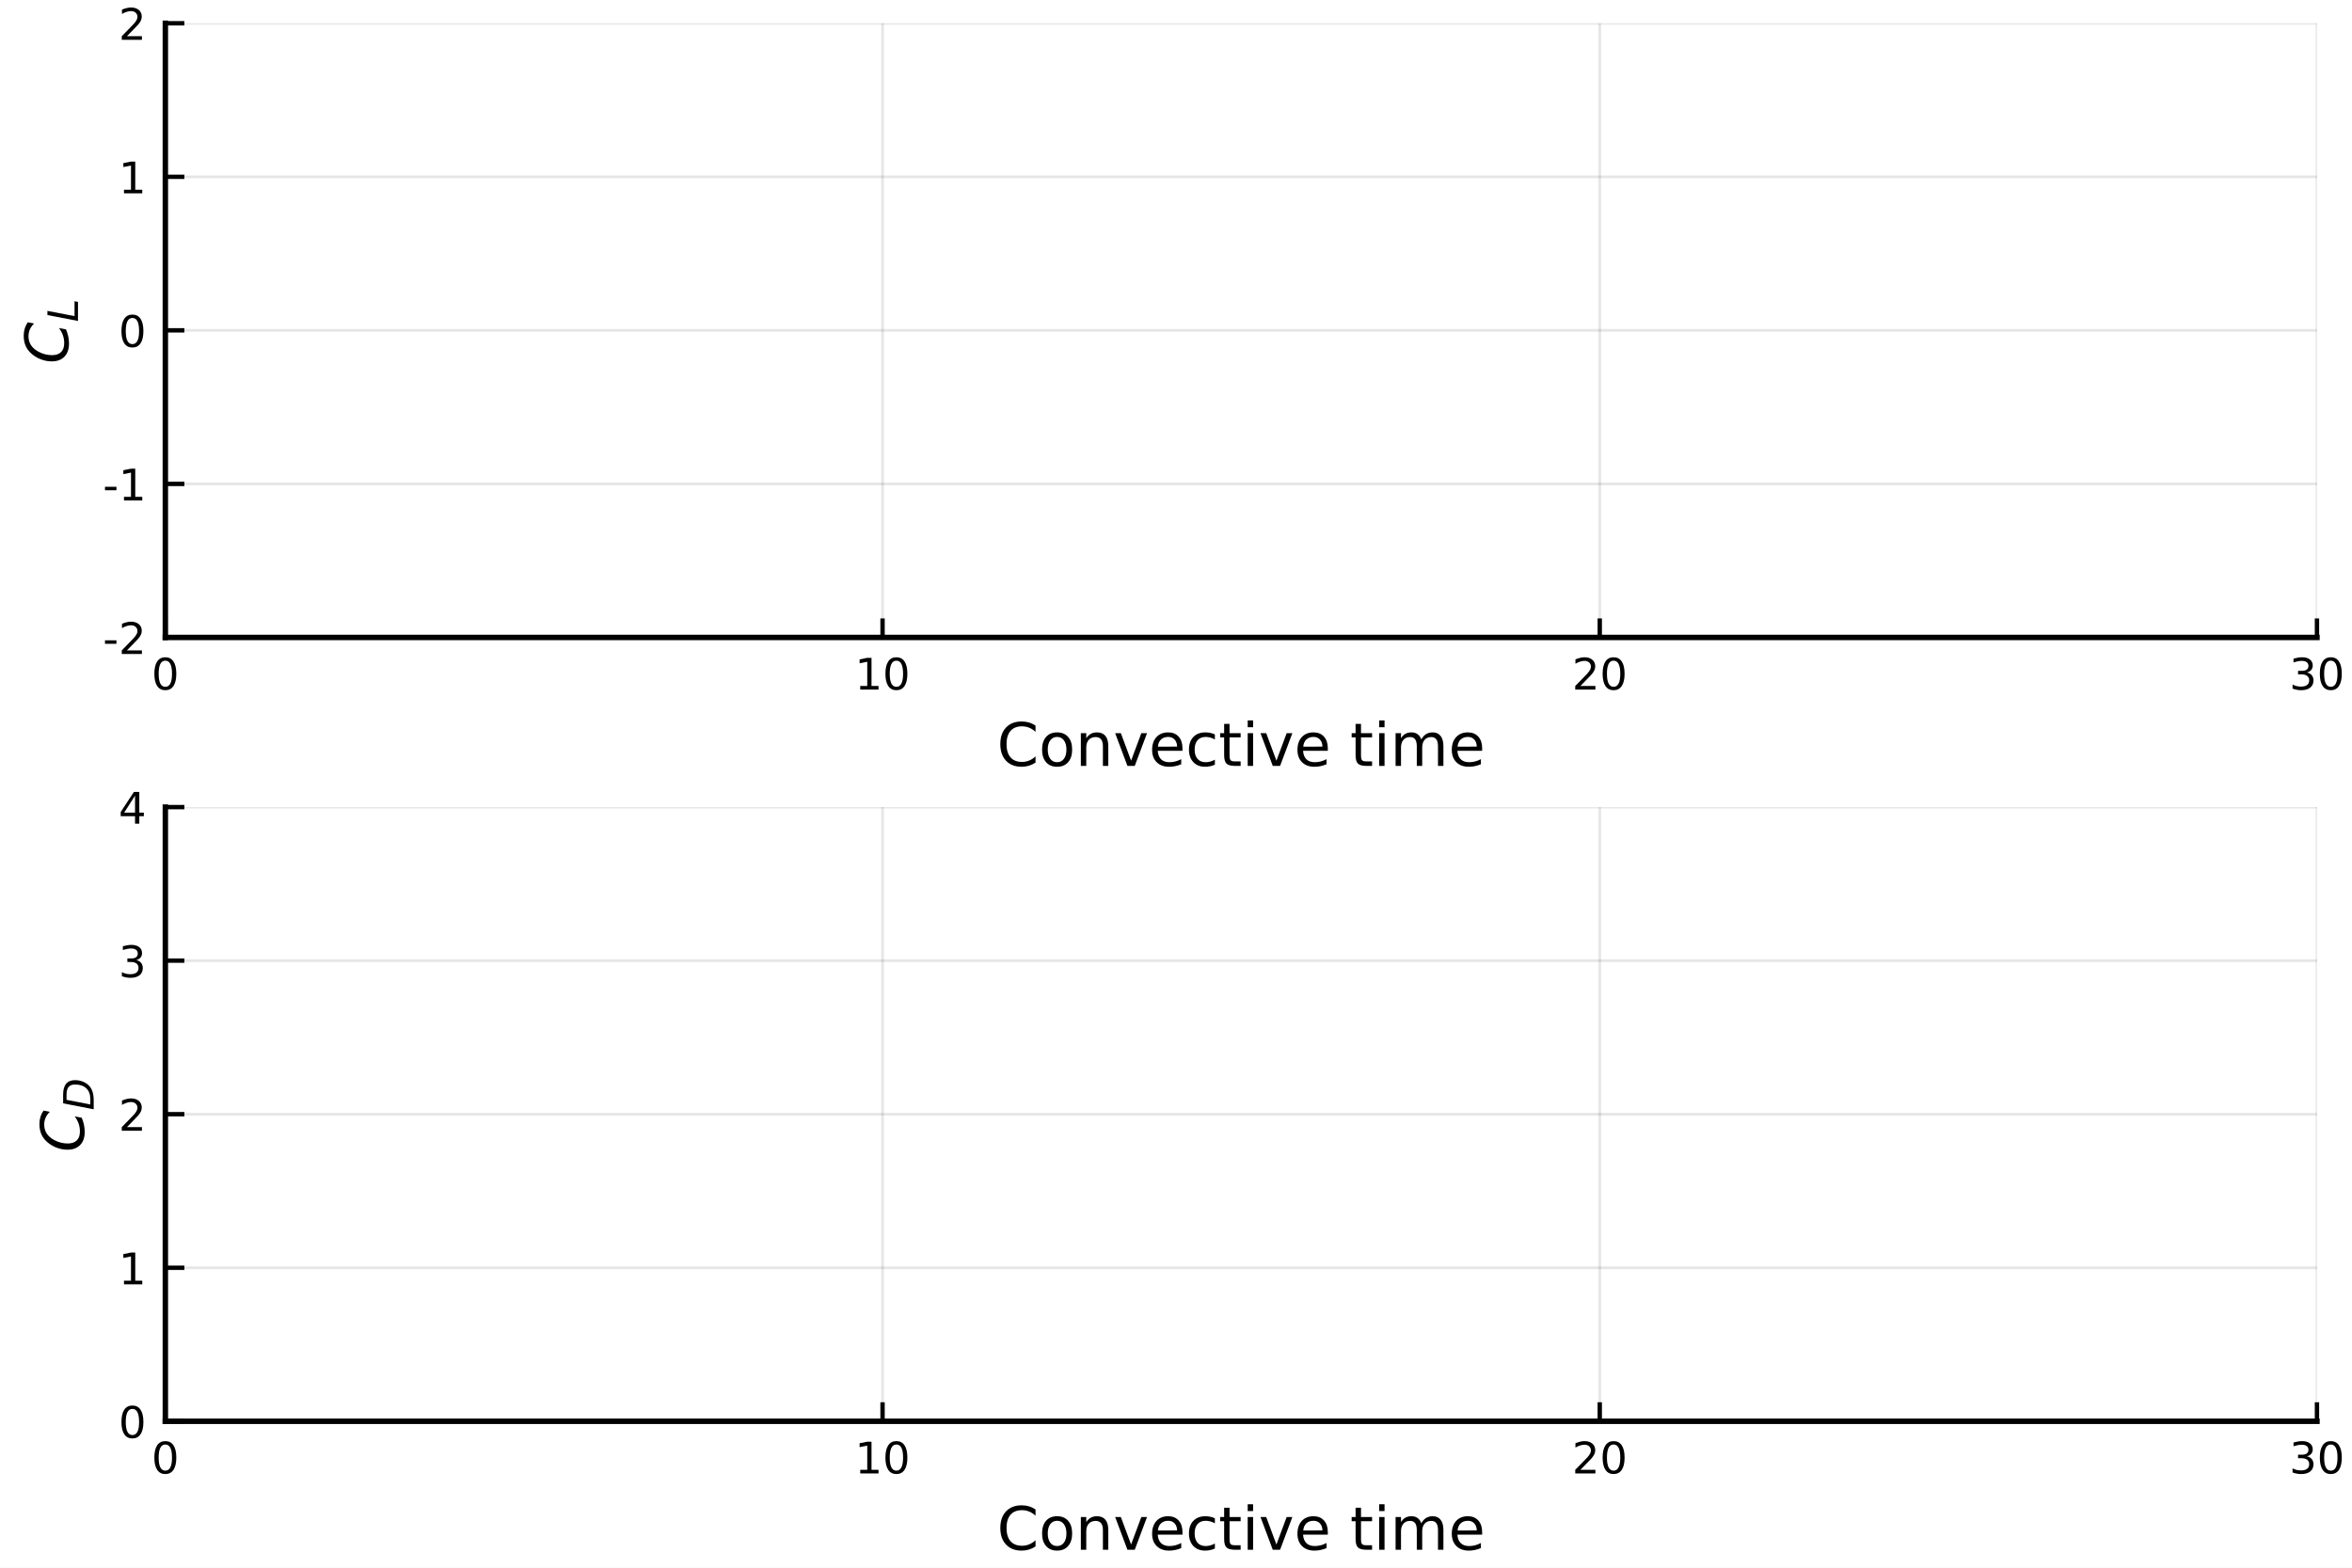
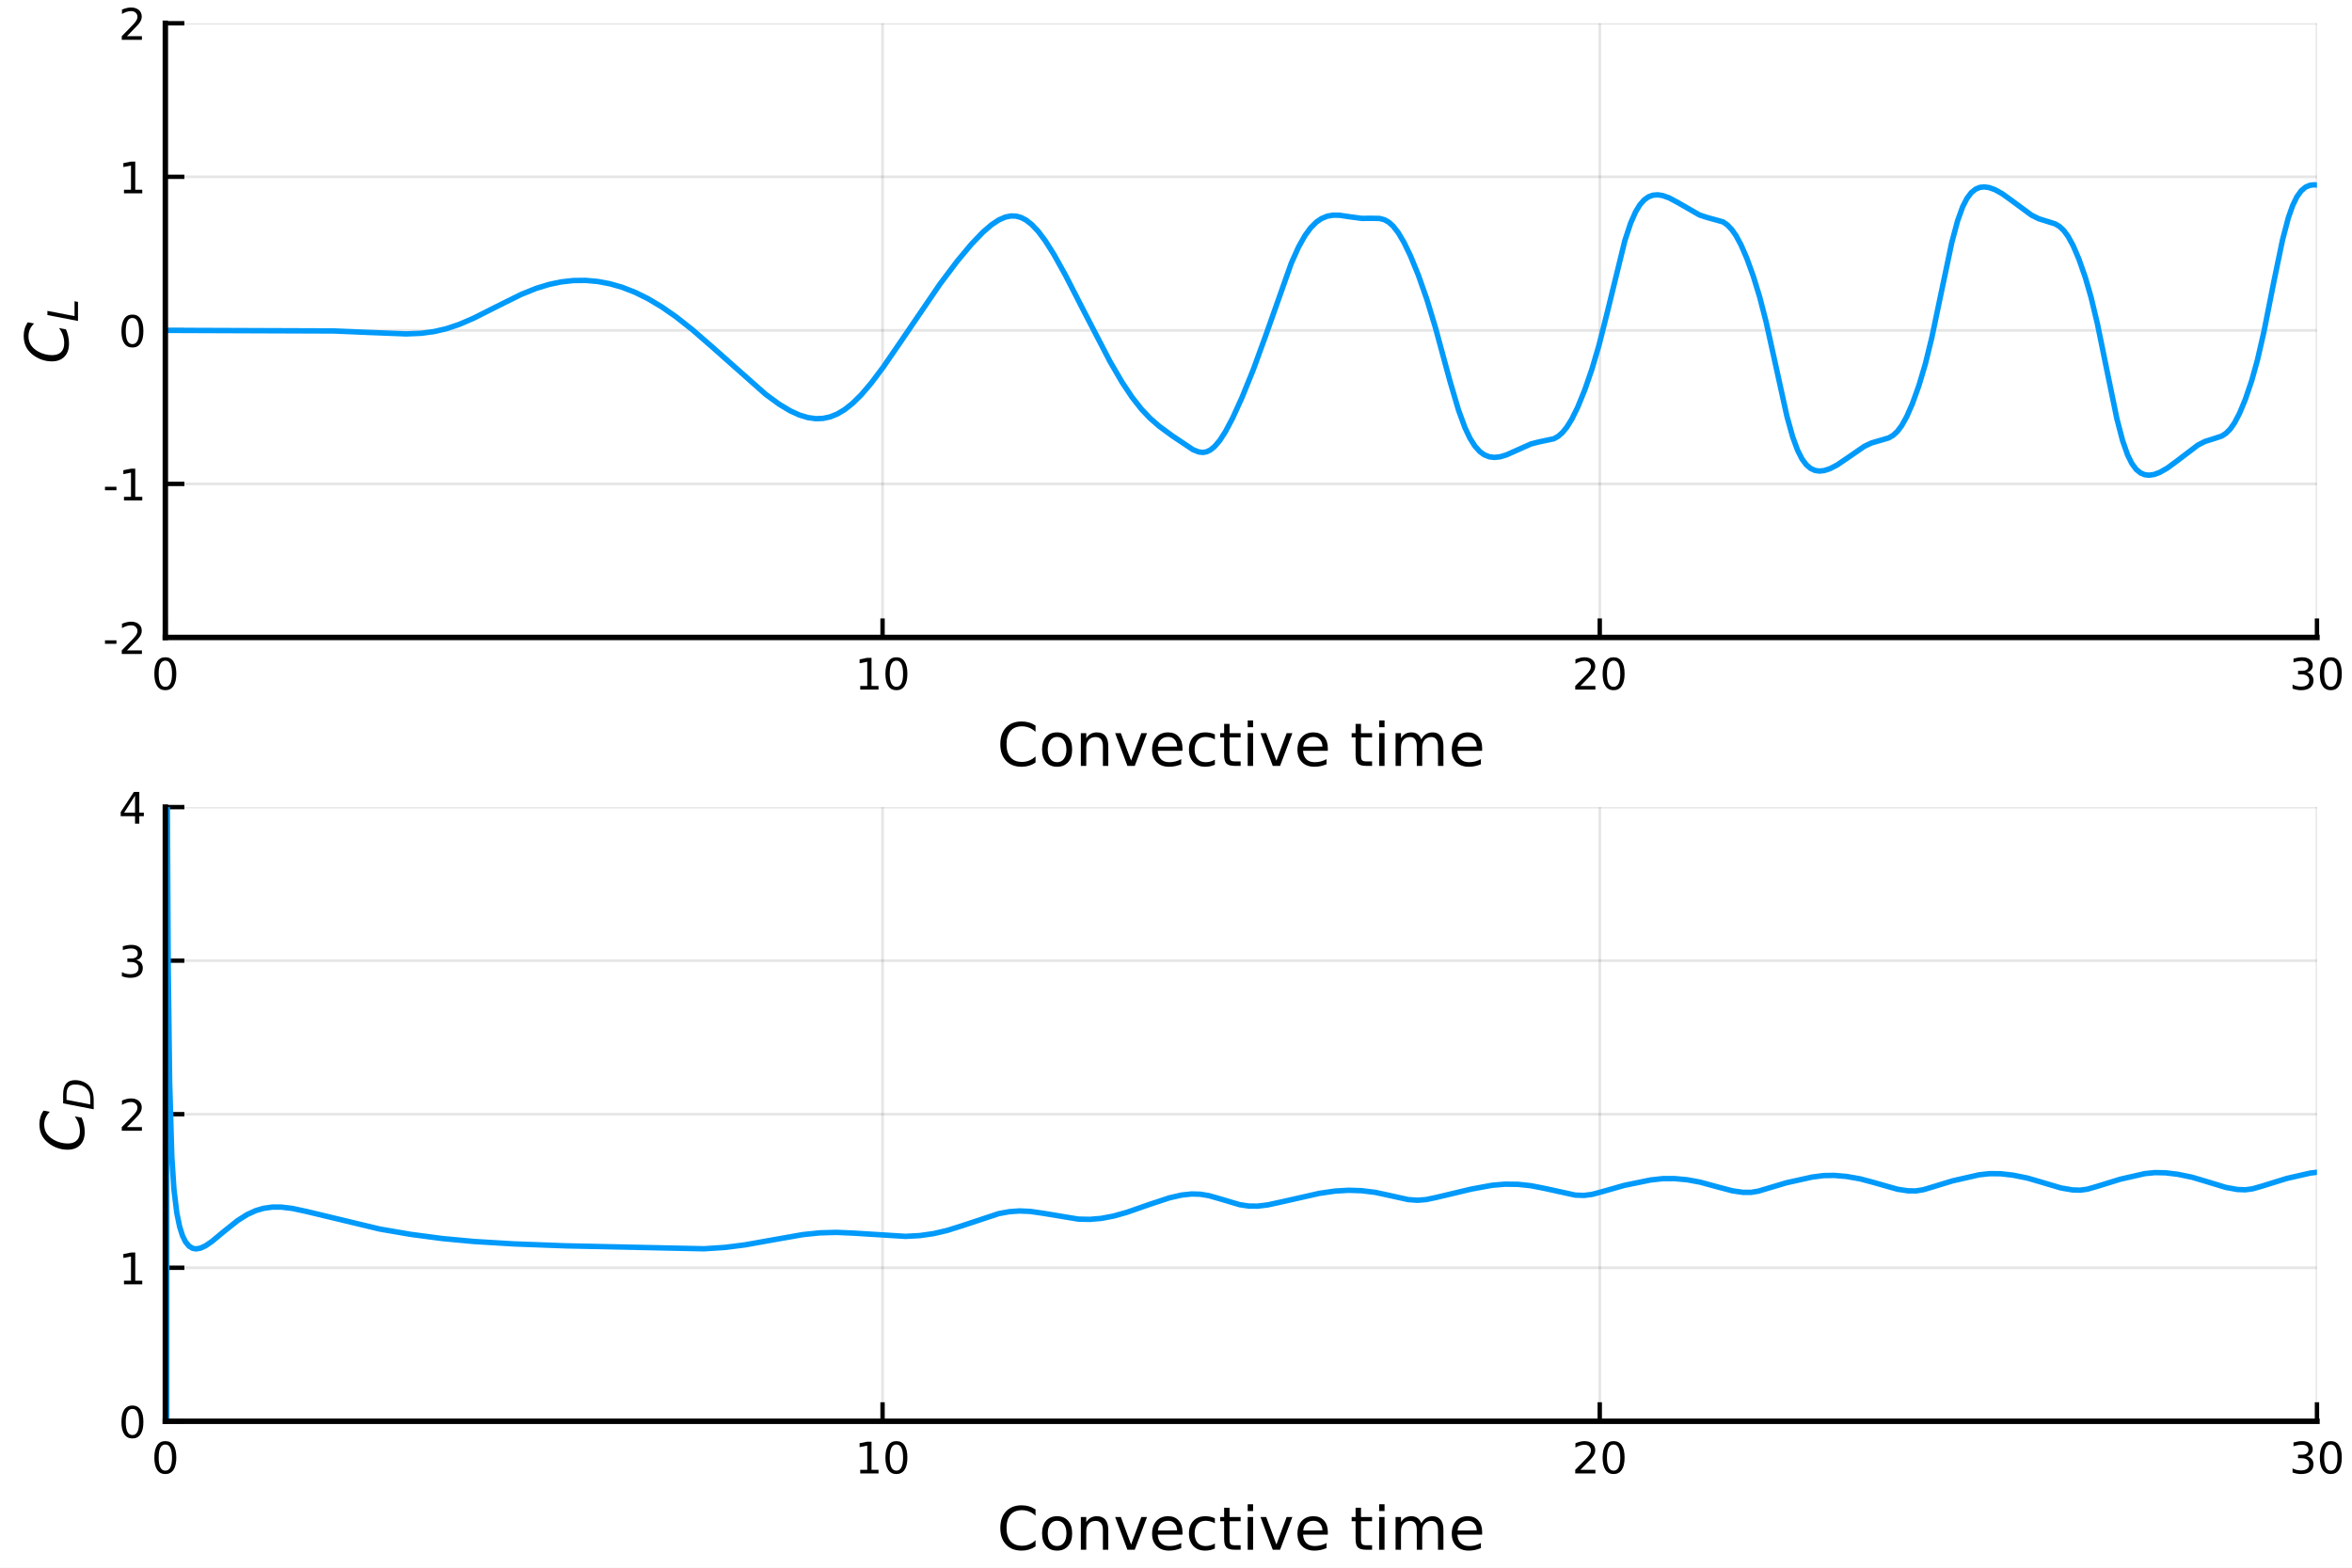
<svg xmlns="http://www.w3.org/2000/svg" xmlns:xlink="http://www.w3.org/1999/xlink" height="288pt" version="1.1" viewBox="0 0 432 288" width="432pt">
  <defs>
    <style type="text/css">
*{stroke-linecap:butt;stroke-linejoin:round;}
  </style>
  </defs>
  <g id="figure_1">
    <g id="patch_1">
      <path d="M 0 288  L 432 288  L 432 0  L 0 0  z " style="fill:#ffffff;" />
    </g>
    <g id="axes_1">
      <g id="patch_2">
        <path d="M 30.369 117.105  L 425.565 117.105  L 425.565 4.275  L 30.369 4.275  z " style="fill:#ffffff;" />
      </g>
      <g id="matplotlib.axis_1">
        <g id="xtick_1">
          <g id="line2d_1">
-             <path clip-path="url(#paa51028152)" d="M 30.369 117.105  L 30.369 4.275  " style="fill:none;stroke:#000000;stroke-linecap:square;stroke-opacity:0.1;stroke-width:0.5;" />
+             <path clip-path="url(#p814eac5d2d)" d="M 30.369 117.105  L 30.369 4.275  " style="fill:none;stroke:#000000;stroke-linecap:square;stroke-opacity:0.1;stroke-width:0.5;" />
          </g>
          <g id="line2d_2">
            <defs>
-               <path d="M 0 0  L 0 -3.5  " id="m4fbeb58b16" style="stroke:#000000;stroke-width:0.8;" />
-             </defs>
-             <g>
-               <use style="stroke:#000000;stroke-width:0.8;" x="30.369" xlink:href="#m4fbeb58b16" y="117.105" />
+               <path d="M 0 0  L 0 -3.5  " id="me71ae82bca" style="stroke:#000000;stroke-width:0.8;" />
+             </defs>
+             <g>
+               <use style="stroke:#000000;stroke-width:0.8;" x="30.369" xlink:href="#me71ae82bca" y="117.105" />
            </g>
          </g>
          <g id="text_1">
            <defs>
              <path d="M 31.781 66.406  Q 24.172 66.406 20.328 58.906  Q 16.5 51.422 16.5 36.375  Q 16.5 21.391 20.328 13.891  Q 24.172 6.391 31.781 6.391  Q 39.453 6.391 43.281 13.891  Q 47.125 21.391 47.125 36.375  Q 47.125 51.422 43.281 58.906  Q 39.453 66.406 31.781 66.406  z M 31.781 74.219  Q 44.047 74.219 50.516 64.516  Q 56.984 54.828 56.984 36.375  Q 56.984 17.969 50.516 8.266  Q 44.047 -1.422 31.781 -1.422  Q 19.531 -1.422 13.062 8.266  Q 6.594 17.969 6.594 36.375  Q 6.594 54.828 13.062 64.516  Q 19.531 74.219 31.781 74.219  z " id="DejaVuSans-48" />
            </defs>
            <g transform="translate(27.82365 126.6841)scale(0.08 -0.08)">
              <use xlink:href="#DejaVuSans-48" />
            </g>
          </g>
        </g>
        <g id="xtick_2">
          <g id="line2d_3">
-             <path clip-path="url(#paa51028152)" d="M 162.101 117.105  L 162.101 4.275  " style="fill:none;stroke:#000000;stroke-linecap:square;stroke-opacity:0.1;stroke-width:0.5;" />
+             <path clip-path="url(#p814eac5d2d)" d="M 162.101 117.105  L 162.101 4.275  " style="fill:none;stroke:#000000;stroke-linecap:square;stroke-opacity:0.1;stroke-width:0.5;" />
          </g>
          <g id="line2d_4">
            <g>
-               <use style="stroke:#000000;stroke-width:0.8;" x="162.101" xlink:href="#m4fbeb58b16" y="117.105" />
+               <use style="stroke:#000000;stroke-width:0.8;" x="162.101" xlink:href="#me71ae82bca" y="117.105" />
            </g>
          </g>
          <g id="text_2">
            <defs>
              <path d="M 12.406 8.297  L 28.516 8.297  L 28.516 63.922  L 10.984 60.406  L 10.984 69.391  L 28.422 72.906  L 38.281 72.906  L 38.281 8.297  L 54.391 8.297  L 54.391 0  L 12.406 0  z " id="DejaVuSans-49" />
            </defs>
            <g transform="translate(157.0109 126.6841)scale(0.08 -0.08)">
              <use xlink:href="#DejaVuSans-49" />
              <use x="63.623" xlink:href="#DejaVuSans-48" />
            </g>
          </g>
        </g>
        <g id="xtick_3">
          <g id="line2d_5">
-             <path clip-path="url(#paa51028152)" d="M 293.833 117.105  L 293.833 4.275  " style="fill:none;stroke:#000000;stroke-linecap:square;stroke-opacity:0.1;stroke-width:0.5;" />
+             <path clip-path="url(#p814eac5d2d)" d="M 293.833 117.105  L 293.833 4.275  " style="fill:none;stroke:#000000;stroke-linecap:square;stroke-opacity:0.1;stroke-width:0.5;" />
          </g>
          <g id="line2d_6">
            <g>
-               <use style="stroke:#000000;stroke-width:0.8;" x="293.833" xlink:href="#m4fbeb58b16" y="117.105" />
+               <use style="stroke:#000000;stroke-width:0.8;" x="293.833" xlink:href="#me71ae82bca" y="117.105" />
            </g>
          </g>
          <g id="text_3">
            <defs>
              <path d="M 19.188 8.297  L 53.609 8.297  L 53.609 0  L 7.328 0  L 7.328 8.297  Q 12.938 14.109 22.625 23.891  Q 32.328 33.688 34.812 36.531  Q 39.547 41.844 41.422 45.531  Q 43.312 49.219 43.312 52.781  Q 43.312 58.594 39.234 62.25  Q 35.156 65.922 28.609 65.922  Q 23.969 65.922 18.812 64.312  Q 13.672 62.703 7.812 59.422  L 7.812 69.391  Q 13.766 71.781 18.938 73  Q 24.125 74.219 28.422 74.219  Q 39.75 74.219 46.484 68.547  Q 53.219 62.891 53.219 53.422  Q 53.219 48.922 51.531 44.891  Q 49.859 40.875 45.406 35.406  Q 44.188 33.984 37.641 27.219  Q 31.109 20.453 19.188 8.297  z " id="DejaVuSans-50" />
            </defs>
            <g transform="translate(288.7431 126.6841)scale(0.08 -0.08)">
              <use xlink:href="#DejaVuSans-50" />
              <use x="63.623" xlink:href="#DejaVuSans-48" />
            </g>
          </g>
        </g>
        <g id="xtick_4">
          <g id="line2d_7">
-             <path clip-path="url(#paa51028152)" d="M 425.565 117.105  L 425.565 4.275  " style="fill:none;stroke:#000000;stroke-linecap:square;stroke-opacity:0.1;stroke-width:0.5;" />
+             <path clip-path="url(#p814eac5d2d)" d="M 425.565 117.105  L 425.565 4.275  " style="fill:none;stroke:#000000;stroke-linecap:square;stroke-opacity:0.1;stroke-width:0.5;" />
          </g>
          <g id="line2d_8">
            <g>
-               <use style="stroke:#000000;stroke-width:0.8;" x="425.565" xlink:href="#m4fbeb58b16" y="117.105" />
+               <use style="stroke:#000000;stroke-width:0.8;" x="425.565" xlink:href="#me71ae82bca" y="117.105" />
            </g>
          </g>
          <g id="text_4">
            <defs>
              <path d="M 40.578 39.312  Q 47.656 37.797 51.625 33  Q 55.609 28.219 55.609 21.188  Q 55.609 10.406 48.188 4.484  Q 40.766 -1.422 27.094 -1.422  Q 22.516 -1.422 17.656 -0.516  Q 12.797 0.391 7.625 2.203  L 7.625 11.719  Q 11.719 9.328 16.594 8.109  Q 21.484 6.891 26.812 6.891  Q 36.078 6.891 40.938 10.547  Q 45.797 14.203 45.797 21.188  Q 45.797 27.641 41.281 31.266  Q 36.766 34.906 28.719 34.906  L 20.219 34.906  L 20.219 43.016  L 29.109 43.016  Q 36.375 43.016 40.234 45.922  Q 44.094 48.828 44.094 54.297  Q 44.094 59.906 40.109 62.906  Q 36.141 65.922 28.719 65.922  Q 24.656 65.922 20.016 65.031  Q 15.375 64.156 9.812 62.312  L 9.812 71.094  Q 15.438 72.656 20.344 73.438  Q 25.25 74.219 29.594 74.219  Q 40.828 74.219 47.359 69.109  Q 53.906 64.016 53.906 55.328  Q 53.906 49.266 50.438 45.094  Q 46.969 40.922 40.578 39.312  z " id="DejaVuSans-51" />
            </defs>
            <g transform="translate(420.4754 126.6841)scale(0.08 -0.08)">
              <use xlink:href="#DejaVuSans-51" />
              <use x="63.623" xlink:href="#DejaVuSans-48" />
            </g>
          </g>
        </g>
        <g id="text_5">
          <defs>
            <path d="M 64.406 67.281  L 64.406 56.891  Q 59.422 61.531 53.781 63.812  Q 48.141 66.109 41.797 66.109  Q 29.297 66.109 22.656 58.469  Q 16.016 50.828 16.016 36.375  Q 16.016 21.969 22.656 14.328  Q 29.297 6.688 41.797 6.688  Q 48.141 6.688 53.781 8.984  Q 59.422 11.281 64.406 15.922  L 64.406 5.609  Q 59.234 2.094 53.438 0.328  Q 47.656 -1.422 41.219 -1.422  Q 24.656 -1.422 15.125 8.703  Q 5.609 18.844 5.609 36.375  Q 5.609 53.953 15.125 64.078  Q 24.656 74.219 41.219 74.219  Q 47.75 74.219 53.531 72.484  Q 59.328 70.75 64.406 67.281  z " id="DejaVuSans-67" />
            <path d="M 30.609 48.391  Q 23.391 48.391 19.188 42.75  Q 14.984 37.109 14.984 27.297  Q 14.984 17.484 19.156 11.844  Q 23.344 6.203 30.609 6.203  Q 37.797 6.203 41.984 11.859  Q 46.188 17.531 46.188 27.297  Q 46.188 37.016 41.984 42.703  Q 37.797 48.391 30.609 48.391  z M 30.609 56  Q 42.328 56 49.016 48.375  Q 55.719 40.766 55.719 27.297  Q 55.719 13.875 49.016 6.219  Q 42.328 -1.422 30.609 -1.422  Q 18.844 -1.422 12.172 6.219  Q 5.516 13.875 5.516 27.297  Q 5.516 40.766 12.172 48.375  Q 18.844 56 30.609 56  z " id="DejaVuSans-111" />
            <path d="M 54.891 33.016  L 54.891 0  L 45.906 0  L 45.906 32.719  Q 45.906 40.484 42.875 44.328  Q 39.844 48.188 33.797 48.188  Q 26.516 48.188 22.312 43.547  Q 18.109 38.922 18.109 30.906  L 18.109 0  L 9.078 0  L 9.078 54.688  L 18.109 54.688  L 18.109 46.188  Q 21.344 51.125 25.703 53.562  Q 30.078 56 35.797 56  Q 45.219 56 50.047 50.172  Q 54.891 44.344 54.891 33.016  z " id="DejaVuSans-110" />
            <path d="M 2.984 54.688  L 12.5 54.688  L 29.594 8.797  L 46.688 54.688  L 56.203 54.688  L 35.688 0  L 23.484 0  z " id="DejaVuSans-118" />
            <path d="M 56.203 29.594  L 56.203 25.203  L 14.891 25.203  Q 15.484 15.922 20.484 11.062  Q 25.484 6.203 34.422 6.203  Q 39.594 6.203 44.453 7.469  Q 49.312 8.734 54.109 11.281  L 54.109 2.781  Q 49.266 0.734 44.188 -0.344  Q 39.109 -1.422 33.891 -1.422  Q 20.797 -1.422 13.156 6.188  Q 5.516 13.812 5.516 26.812  Q 5.516 40.234 12.766 48.109  Q 20.016 56 32.328 56  Q 43.359 56 49.781 48.891  Q 56.203 41.797 56.203 29.594  z M 47.219 32.234  Q 47.125 39.594 43.094 43.984  Q 39.062 48.391 32.422 48.391  Q 24.906 48.391 20.391 44.141  Q 15.875 39.891 15.188 32.172  z " id="DejaVuSans-101" />
            <path d="M 48.781 52.594  L 48.781 44.188  Q 44.969 46.297 41.141 47.344  Q 37.312 48.391 33.406 48.391  Q 24.656 48.391 19.812 42.844  Q 14.984 37.312 14.984 27.297  Q 14.984 17.281 19.812 11.734  Q 24.656 6.203 33.406 6.203  Q 37.312 6.203 41.141 7.25  Q 44.969 8.297 48.781 10.406  L 48.781 2.094  Q 45.016 0.344 40.984 -0.531  Q 36.969 -1.422 32.422 -1.422  Q 20.062 -1.422 12.781 6.344  Q 5.516 14.109 5.516 27.297  Q 5.516 40.672 12.859 48.328  Q 20.219 56 33.016 56  Q 37.156 56 41.109 55.141  Q 45.062 54.297 48.781 52.594  z " id="DejaVuSans-99" />
            <path d="M 18.312 70.219  L 18.312 54.688  L 36.812 54.688  L 36.812 47.703  L 18.312 47.703  L 18.312 18.016  Q 18.312 11.328 20.141 9.422  Q 21.969 7.516 27.594 7.516  L 36.812 7.516  L 36.812 0  L 27.594 0  Q 17.188 0 13.234 3.875  Q 9.281 7.766 9.281 18.016  L 9.281 47.703  L 2.688 47.703  L 2.688 54.688  L 9.281 54.688  L 9.281 70.219  z " id="DejaVuSans-116" />
            <path d="M 9.422 54.688  L 18.406 54.688  L 18.406 0  L 9.422 0  z M 9.422 75.984  L 18.406 75.984  L 18.406 64.594  L 9.422 64.594  z " id="DejaVuSans-105" />
            <path id="DejaVuSans-32" />
            <path d="M 52 44.188  Q 55.375 50.25 60.062 53.125  Q 64.75 56 71.094 56  Q 79.641 56 84.281 50.016  Q 88.922 44.047 88.922 33.016  L 88.922 0  L 79.891 0  L 79.891 32.719  Q 79.891 40.578 77.094 44.375  Q 74.312 48.188 68.609 48.188  Q 61.625 48.188 57.562 43.547  Q 53.516 38.922 53.516 30.906  L 53.516 0  L 44.484 0  L 44.484 32.719  Q 44.484 40.625 41.703 44.406  Q 38.922 48.188 33.109 48.188  Q 26.219 48.188 22.156 43.531  Q 18.109 38.875 18.109 30.906  L 18.109 0  L 9.078 0  L 9.078 54.688  L 18.109 54.688  L 18.109 46.188  Q 21.188 51.219 25.484 53.609  Q 29.781 56 35.688 56  Q 41.656 56 45.828 52.969  Q 50 49.953 52 44.188  z " id="DejaVuSans-109" />
          </defs>
          <g transform="translate(183.1145 140.7061)scale(0.11 -0.11)">
            <use xlink:href="#DejaVuSans-67" />
            <use x="69.824" xlink:href="#DejaVuSans-111" />
            <use x="131.006" xlink:href="#DejaVuSans-110" />
            <use x="194.385" xlink:href="#DejaVuSans-118" />
            <use x="253.564" xlink:href="#DejaVuSans-101" />
            <use x="315.088" xlink:href="#DejaVuSans-99" />
            <use x="370.068" xlink:href="#DejaVuSans-116" />
            <use x="409.277" xlink:href="#DejaVuSans-105" />
            <use x="437.061" xlink:href="#DejaVuSans-118" />
            <use x="496.24" xlink:href="#DejaVuSans-101" />
            <use x="557.764" xlink:href="#DejaVuSans-32" />
            <use x="589.551" xlink:href="#DejaVuSans-116" />
            <use x="628.76" xlink:href="#DejaVuSans-105" />
            <use x="656.543" xlink:href="#DejaVuSans-109" />
            <use x="753.955" xlink:href="#DejaVuSans-101" />
          </g>
        </g>
      </g>
      <g id="matplotlib.axis_2">
        <g id="ytick_1">
          <g id="line2d_9">
-             <path clip-path="url(#paa51028152)" d="M 30.369 117.105  L 425.565 117.105  " style="fill:none;stroke:#000000;stroke-linecap:square;stroke-opacity:0.1;stroke-width:0.5;" />
+             <path clip-path="url(#p814eac5d2d)" d="M 30.369 117.105  L 425.565 117.105  " style="fill:none;stroke:#000000;stroke-linecap:square;stroke-opacity:0.1;stroke-width:0.5;" />
          </g>
          <g id="line2d_10">
            <defs>
-               <path d="M 0 0  L 3.5 0  " id="m06b3e57e8e" style="stroke:#000000;stroke-width:0.8;" />
-             </defs>
-             <g>
-               <use style="stroke:#000000;stroke-width:0.8;" x="30.369" xlink:href="#m06b3e57e8e" y="117.105" />
+               <path d="M 0 0  L 3.5 0  " id="m8d24a0fc1e" style="stroke:#000000;stroke-width:0.8;" />
+             </defs>
+             <g>
+               <use style="stroke:#000000;stroke-width:0.8;" x="30.369" xlink:href="#m8d24a0fc1e" y="117.105" />
            </g>
          </g>
          <g id="text_6">
            <defs>
              <path d="M 4.891 31.391  L 31.203 31.391  L 31.203 23.391  L 4.891 23.391  z " id="DejaVuSans-45" />
            </defs>
            <g transform="translate(18.8924 120.1447)scale(0.08 -0.08)">
              <use xlink:href="#DejaVuSans-45" />
              <use x="36.084" xlink:href="#DejaVuSans-50" />
            </g>
          </g>
        </g>
        <g id="ytick_2">
          <g id="line2d_11">
-             <path clip-path="url(#paa51028152)" d="M 30.369 88.898  L 425.565 88.898  " style="fill:none;stroke:#000000;stroke-linecap:square;stroke-opacity:0.1;stroke-width:0.5;" />
+             <path clip-path="url(#p814eac5d2d)" d="M 30.369 88.898  L 425.565 88.898  " style="fill:none;stroke:#000000;stroke-linecap:square;stroke-opacity:0.1;stroke-width:0.5;" />
          </g>
          <g id="line2d_12">
            <g>
-               <use style="stroke:#000000;stroke-width:0.8;" x="30.369" xlink:href="#m06b3e57e8e" y="88.898" />
+               <use style="stroke:#000000;stroke-width:0.8;" x="30.369" xlink:href="#m8d24a0fc1e" y="88.898" />
            </g>
          </g>
          <g id="text_7">
            <g transform="translate(18.8924 91.93705)scale(0.08 -0.08)">
              <use xlink:href="#DejaVuSans-45" />
              <use x="36.084" xlink:href="#DejaVuSans-49" />
            </g>
          </g>
        </g>
        <g id="ytick_3">
          <g id="line2d_13">
-             <path clip-path="url(#paa51028152)" d="M 30.369 60.69  L 425.565 60.69  " style="fill:none;stroke:#000000;stroke-linecap:square;stroke-opacity:0.1;stroke-width:0.5;" />
+             <path clip-path="url(#p814eac5d2d)" d="M 30.369 60.69  L 425.565 60.69  " style="fill:none;stroke:#000000;stroke-linecap:square;stroke-opacity:0.1;stroke-width:0.5;" />
          </g>
          <g id="line2d_14">
            <g>
-               <use style="stroke:#000000;stroke-width:0.8;" x="30.369" xlink:href="#m06b3e57e8e" y="60.69" />
+               <use style="stroke:#000000;stroke-width:0.8;" x="30.369" xlink:href="#m8d24a0fc1e" y="60.69" />
            </g>
          </g>
          <g id="text_8">
            <g transform="translate(21.77865 63.72937)scale(0.08 -0.08)">
              <use xlink:href="#DejaVuSans-48" />
            </g>
          </g>
        </g>
        <g id="ytick_4">
          <g id="line2d_15">
-             <path clip-path="url(#paa51028152)" d="M 30.369 32.482  L 425.565 32.482  " style="fill:none;stroke:#000000;stroke-linecap:square;stroke-opacity:0.1;stroke-width:0.5;" />
+             <path clip-path="url(#p814eac5d2d)" d="M 30.369 32.482  L 425.565 32.482  " style="fill:none;stroke:#000000;stroke-linecap:square;stroke-opacity:0.1;stroke-width:0.5;" />
          </g>
          <g id="line2d_16">
            <g>
-               <use style="stroke:#000000;stroke-width:0.8;" x="30.369" xlink:href="#m06b3e57e8e" y="32.482" />
+               <use style="stroke:#000000;stroke-width:0.8;" x="30.369" xlink:href="#m8d24a0fc1e" y="32.482" />
            </g>
          </g>
          <g id="text_9">
            <g transform="translate(21.77865 35.5217)scale(0.08 -0.08)">
              <use xlink:href="#DejaVuSans-49" />
            </g>
          </g>
        </g>
        <g id="ytick_5">
          <g id="line2d_17">
-             <path clip-path="url(#paa51028152)" d="M 30.369 4.275  L 425.565 4.275  " style="fill:none;stroke:#000000;stroke-linecap:square;stroke-opacity:0.1;stroke-width:0.5;" />
+             <path clip-path="url(#p814eac5d2d)" d="M 30.369 4.275  L 425.565 4.275  " style="fill:none;stroke:#000000;stroke-linecap:square;stroke-opacity:0.1;stroke-width:0.5;" />
          </g>
          <g id="line2d_18">
            <g>
-               <use style="stroke:#000000;stroke-width:0.8;" x="30.369" xlink:href="#m06b3e57e8e" y="4.275" />
+               <use style="stroke:#000000;stroke-width:0.8;" x="30.369" xlink:href="#m8d24a0fc1e" y="4.275" />
            </g>
          </g>
          <g id="text_10">
            <g transform="translate(21.77865 7.314021)scale(0.08 -0.08)">
              <use xlink:href="#DejaVuSans-50" />
            </g>
          </g>
        </g>
        <g id="text_11">
          <defs>
            <path d="M 69.484 67.281  L 67.484 56.891  Q 62.797 61.625 57.547 63.922  Q 52.297 66.219 46.188 66.219  Q 37.844 66.219 31.516 62.203  Q 25.203 58.203 20.609 50  Q 17.672 44.734 16.125 38.844  Q 14.594 32.953 14.594 27  Q 14.594 17.047 19.75 11.812  Q 24.906 6.594 34.719 6.594  Q 41.5 6.594 47.75 8.766  Q 54 10.938 59.906 15.281  L 57.625 3.609  Q 51.812 1.125 45.875 -0.141  Q 39.938 -1.422 33.984 -1.422  Q 19.969 -1.422 12.078 6.188  Q 4.203 13.812 4.203 27.391  Q 4.203 36.078 7.203 44.469  Q 10.203 52.875 15.828 59.812  Q 21.781 67.188 29.422 70.703  Q 37.062 74.219 47.219 74.219  Q 53.469 74.219 59.062 72.484  Q 64.656 70.75 69.484 67.281  z " id="DejaVuSans-Oblique-67" />
            <path d="M 16.797 72.906  L 26.703 72.906  L 14.203 8.203  L 49.703 8.203  L 48.094 0  L 2.688 0  z " id="DejaVuSans-Oblique-76" />
          </defs>
          <g transform="translate(12.60474 66.85)rotate(-90)scale(0.11 -0.11)">
            <use transform="translate(0 0.78125)" xlink:href="#DejaVuSans-Oblique-67" />
            <use transform="translate(69.82422 -15.625)scale(0.7)" xlink:href="#DejaVuSans-Oblique-76" />
          </g>
        </g>
      </g>
+       <g id="line2d_19">
+         <path clip-path="url(#p814eac5d2d)" d="M 30.5 60.69  L 61.326 60.801  L 68.176 61.091  L 74.631 61.342  L 77.397 61.223  L 79.768 60.905  L 82.008 60.381  L 84.379 59.583  L 87.014 58.446  L 90.834 56.516  L 95.708 54.096  L 98.474 52.981  L 100.845 52.254  L 103.085 51.785  L 105.324 51.537  L 107.564 51.513  L 109.803 51.712  L 112.043 52.134  L 114.282 52.778  L 116.653 53.703  L 119.024 54.873  L 121.527 56.364  L 124.162 58.195  L 127.192 60.585  L 130.88 63.796  L 140.629 72.438  L 143.131 74.268  L 145.107 75.454  L 146.82 76.239  L 148.401 76.718  L 149.85 76.914  L 151.167 76.865  L 152.484 76.58  L 153.802 76.048  L 155.119 75.264  L 156.568 74.122  L 158.149 72.568  L 159.993 70.414  L 162.233 67.433  L 165.526 62.636  L 172.639 52.197  L 175.801 47.994  L 178.436 44.841  L 180.543 42.648  L 182.124 41.286  L 183.442 40.413  L 184.627 39.889  L 185.681 39.673  L 186.603 39.702  L 187.525 39.951  L 188.447 40.426  L 189.501 41.244  L 190.687 42.495  L 192.004 44.25  L 193.585 46.757  L 195.693 50.552  L 199.381 57.74  L 203.86 66.376  L 206.099 70.228  L 207.944 72.991  L 209.656 75.166  L 211.237 76.836  L 212.95 78.329  L 215.321 80.068  L 219.141 82.62  L 220.195 83.033  L 220.985 83.114  L 221.644 82.989  L 222.303 82.672  L 223.093 82.031  L 224.015 80.945  L 225.069 79.318  L 226.386 76.834  L 228.099 73.079  L 230.206 67.879  L 232.446 61.725  L 237.188 48.321  L 238.506 45.388  L 239.691 43.275  L 240.745 41.833  L 241.799 40.782  L 242.721 40.152  L 243.775 39.717  L 244.829 39.53  L 246.014 39.541  L 247.859 39.816  L 250.098 40.119  L 251.942 40.103  L 253.391 40.133  L 254.313 40.38  L 255.104 40.834  L 255.894 41.555  L 256.816 42.744  L 257.87 44.523  L 259.056 46.979  L 260.505 50.525  L 262.086 55.024  L 263.666 60.236  L 266.301 69.952  L 267.882 75.309  L 269.067 78.551  L 269.99 80.505  L 270.912 81.966  L 271.834 82.983  L 272.624 83.55  L 273.546 83.918  L 274.468 84.031  L 275.522 83.917  L 276.708 83.562  L 278.42 82.799  L 281.187 81.562  L 282.636 81.189  L 285.402 80.604  L 286.193 80.157  L 286.983 79.463  L 287.773 78.493  L 288.696 77.01  L 289.749 74.885  L 291.067 71.661  L 292.384 67.857  L 293.701 63.39  L 295.15 57.646  L 298.444 44.197  L 299.498 41.005  L 300.42 38.911  L 301.21 37.614  L 302.001 36.718  L 302.791 36.156  L 303.581 35.864  L 304.503 35.79  L 305.426 35.938  L 306.611 36.369  L 308.192 37.218  L 312.144 39.49  L 313.461 39.927  L 316.491 40.773  L 317.281 41.327  L 318.072 42.157  L 318.862 43.292  L 319.784 45.005  L 320.838 47.436  L 322.024 50.706  L 323.209 54.573  L 324.395 59.168  L 325.976 66.324  L 328.215 76.492  L 329.269 80.271  L 330.191 82.768  L 330.982 84.315  L 331.772 85.382  L 332.562 86.056  L 333.353 86.418  L 334.143 86.54  L 335.065 86.446  L 336.119 86.103  L 337.436 85.417  L 339.281 84.166  L 342.442 81.99  L 343.76 81.369  L 345.209 80.95  L 346.921 80.443  L 347.712 79.977  L 348.502 79.244  L 349.292 78.19  L 350.215 76.539  L 351.268 74.131  L 352.454 70.828  L 353.64 66.837  L 354.825 62.007  L 356.406 54.453  L 358.514 44.451  L 359.568 40.535  L 360.49 37.988  L 361.28 36.44  L 362.07 35.395  L 362.861 34.754  L 363.651 34.425  L 364.442 34.336  L 365.364 34.464  L 366.418 34.844  L 367.735 35.575  L 369.447 36.801  L 373.136 39.524  L 374.453 40.183  L 375.902 40.634  L 377.483 41.13  L 378.273 41.602  L 379.064 42.35  L 379.854 43.427  L 380.776 45.118  L 381.83 47.577  L 383.016 50.963  L 384.07 54.605  L 385.255 59.559  L 386.836 67.31  L 388.812 76.91  L 389.866 80.953  L 390.788 83.579  L 391.578 85.168  L 392.369 86.235  L 393.159 86.884  L 393.95 87.213  L 394.74 87.298  L 395.662 87.162  L 396.716 86.772  L 398.033 86.023  L 399.746 84.767  L 403.698 81.76  L 405.015 81.094  L 406.464 80.64  L 408.045 80.123  L 408.835 79.621  L 409.626 78.83  L 410.416 77.699  L 411.338 75.945  L 412.392 73.414  L 413.578 69.925  L 414.632 66.137  L 415.817 60.981  L 417.661 51.674  L 419.242 44.058  L 420.296 40.048  L 421.086 37.788  L 421.877 36.153  L 422.667 35.055  L 423.458 34.386  L 424.248 34.044  L 425.038 33.95  L 425.565 33.997  L 425.565 33.997  " style="fill:none;stroke:#009afa;stroke-linecap:round;" />
+       </g>
      <g id="patch_3">
        <path d="M 30.369 117.105  L 30.369 4.275  " style="fill:none;stroke:#000000;stroke-linecap:square;stroke-linejoin:miter;" />
      </g>
      <g id="patch_4">
        <path d="M 30.369 117.105  L 425.565 117.105  " style="fill:none;stroke:#000000;stroke-linecap:square;stroke-linejoin:miter;" />
      </g>
    </g>
    <g id="axes_2">
      <g id="patch_5">
        <path d="M 30.369 261.105  L 425.565 261.105  L 425.565 148.275  L 30.369 148.275  z " style="fill:#ffffff;" />
      </g>
      <g id="matplotlib.axis_3">
        <g id="xtick_5">
-           <g id="line2d_19">
-             <path clip-path="url(#ped277f5bdc)" d="M 30.369 261.105  L 30.369 148.275  " style="fill:none;stroke:#000000;stroke-linecap:square;stroke-opacity:0.1;stroke-width:0.5;" />
-           </g>
          <g id="line2d_20">
-             <g>
-               <use style="stroke:#000000;stroke-width:0.8;" x="30.369" xlink:href="#m4fbeb58b16" y="261.105" />
+             <path clip-path="url(#pb6f32e5e5d)" d="M 30.369 261.105  L 30.369 148.275  " style="fill:none;stroke:#000000;stroke-linecap:square;stroke-opacity:0.1;stroke-width:0.5;" />
+           </g>
+           <g id="line2d_21">
+             <g>
+               <use style="stroke:#000000;stroke-width:0.8;" x="30.369" xlink:href="#me71ae82bca" y="261.105" />
            </g>
          </g>
          <g id="text_12">
            <g transform="translate(27.82365 270.6841)scale(0.08 -0.08)">
              <use xlink:href="#DejaVuSans-48" />
            </g>
          </g>
        </g>
        <g id="xtick_6">
-           <g id="line2d_21">
-             <path clip-path="url(#ped277f5bdc)" d="M 162.101 261.105  L 162.101 148.275  " style="fill:none;stroke:#000000;stroke-linecap:square;stroke-opacity:0.1;stroke-width:0.5;" />
-           </g>
          <g id="line2d_22">
-             <g>
-               <use style="stroke:#000000;stroke-width:0.8;" x="162.101" xlink:href="#m4fbeb58b16" y="261.105" />
+             <path clip-path="url(#pb6f32e5e5d)" d="M 162.101 261.105  L 162.101 148.275  " style="fill:none;stroke:#000000;stroke-linecap:square;stroke-opacity:0.1;stroke-width:0.5;" />
+           </g>
+           <g id="line2d_23">
+             <g>
+               <use style="stroke:#000000;stroke-width:0.8;" x="162.101" xlink:href="#me71ae82bca" y="261.105" />
            </g>
          </g>
          <g id="text_13">
            <g transform="translate(157.0109 270.6841)scale(0.08 -0.08)">
              <use xlink:href="#DejaVuSans-49" />
              <use x="63.623" xlink:href="#DejaVuSans-48" />
            </g>
          </g>
        </g>
        <g id="xtick_7">
-           <g id="line2d_23">
-             <path clip-path="url(#ped277f5bdc)" d="M 293.833 261.105  L 293.833 148.275  " style="fill:none;stroke:#000000;stroke-linecap:square;stroke-opacity:0.1;stroke-width:0.5;" />
-           </g>
          <g id="line2d_24">
-             <g>
-               <use style="stroke:#000000;stroke-width:0.8;" x="293.833" xlink:href="#m4fbeb58b16" y="261.105" />
+             <path clip-path="url(#pb6f32e5e5d)" d="M 293.833 261.105  L 293.833 148.275  " style="fill:none;stroke:#000000;stroke-linecap:square;stroke-opacity:0.1;stroke-width:0.5;" />
+           </g>
+           <g id="line2d_25">
+             <g>
+               <use style="stroke:#000000;stroke-width:0.8;" x="293.833" xlink:href="#me71ae82bca" y="261.105" />
            </g>
          </g>
          <g id="text_14">
            <g transform="translate(288.7431 270.6841)scale(0.08 -0.08)">
              <use xlink:href="#DejaVuSans-50" />
              <use x="63.623" xlink:href="#DejaVuSans-48" />
            </g>
          </g>
        </g>
        <g id="xtick_8">
-           <g id="line2d_25">
-             <path clip-path="url(#ped277f5bdc)" d="M 425.565 261.105  L 425.565 148.275  " style="fill:none;stroke:#000000;stroke-linecap:square;stroke-opacity:0.1;stroke-width:0.5;" />
-           </g>
          <g id="line2d_26">
-             <g>
-               <use style="stroke:#000000;stroke-width:0.8;" x="425.565" xlink:href="#m4fbeb58b16" y="261.105" />
+             <path clip-path="url(#pb6f32e5e5d)" d="M 425.565 261.105  L 425.565 148.275  " style="fill:none;stroke:#000000;stroke-linecap:square;stroke-opacity:0.1;stroke-width:0.5;" />
+           </g>
+           <g id="line2d_27">
+             <g>
+               <use style="stroke:#000000;stroke-width:0.8;" x="425.565" xlink:href="#me71ae82bca" y="261.105" />
            </g>
          </g>
          <g id="text_15">
            <g transform="translate(420.4754 270.6841)scale(0.08 -0.08)">
              <use xlink:href="#DejaVuSans-51" />
              <use x="63.623" xlink:href="#DejaVuSans-48" />
            </g>
          </g>
        </g>
        <g id="text_16">
          <g transform="translate(183.1145 284.7061)scale(0.11 -0.11)">
            <use xlink:href="#DejaVuSans-67" />
            <use x="69.824" xlink:href="#DejaVuSans-111" />
            <use x="131.006" xlink:href="#DejaVuSans-110" />
            <use x="194.385" xlink:href="#DejaVuSans-118" />
            <use x="253.564" xlink:href="#DejaVuSans-101" />
            <use x="315.088" xlink:href="#DejaVuSans-99" />
            <use x="370.068" xlink:href="#DejaVuSans-116" />
            <use x="409.277" xlink:href="#DejaVuSans-105" />
            <use x="437.061" xlink:href="#DejaVuSans-118" />
            <use x="496.24" xlink:href="#DejaVuSans-101" />
            <use x="557.764" xlink:href="#DejaVuSans-32" />
            <use x="589.551" xlink:href="#DejaVuSans-116" />
            <use x="628.76" xlink:href="#DejaVuSans-105" />
            <use x="656.543" xlink:href="#DejaVuSans-109" />
            <use x="753.955" xlink:href="#DejaVuSans-101" />
          </g>
        </g>
      </g>
      <g id="matplotlib.axis_4">
        <g id="ytick_6">
-           <g id="line2d_27">
-             <path clip-path="url(#ped277f5bdc)" d="M 30.369 261.105  L 425.565 261.105  " style="fill:none;stroke:#000000;stroke-linecap:square;stroke-opacity:0.1;stroke-width:0.5;" />
-           </g>
          <g id="line2d_28">
-             <g>
-               <use style="stroke:#000000;stroke-width:0.8;" x="30.369" xlink:href="#m06b3e57e8e" y="261.105" />
+             <path clip-path="url(#pb6f32e5e5d)" d="M 30.369 261.105  L 425.565 261.105  " style="fill:none;stroke:#000000;stroke-linecap:square;stroke-opacity:0.1;stroke-width:0.5;" />
+           </g>
+           <g id="line2d_29">
+             <g>
+               <use style="stroke:#000000;stroke-width:0.8;" x="30.369" xlink:href="#m8d24a0fc1e" y="261.105" />
            </g>
          </g>
          <g id="text_17">
            <g transform="translate(21.77865 264.1447)scale(0.08 -0.08)">
              <use xlink:href="#DejaVuSans-48" />
            </g>
          </g>
        </g>
        <g id="ytick_7">
-           <g id="line2d_29">
-             <path clip-path="url(#ped277f5bdc)" d="M 30.369 232.898  L 425.565 232.898  " style="fill:none;stroke:#000000;stroke-linecap:square;stroke-opacity:0.1;stroke-width:0.5;" />
-           </g>
          <g id="line2d_30">
-             <g>
-               <use style="stroke:#000000;stroke-width:0.8;" x="30.369" xlink:href="#m06b3e57e8e" y="232.898" />
+             <path clip-path="url(#pb6f32e5e5d)" d="M 30.369 232.898  L 425.565 232.898  " style="fill:none;stroke:#000000;stroke-linecap:square;stroke-opacity:0.1;stroke-width:0.5;" />
+           </g>
+           <g id="line2d_31">
+             <g>
+               <use style="stroke:#000000;stroke-width:0.8;" x="30.369" xlink:href="#m8d24a0fc1e" y="232.898" />
            </g>
          </g>
          <g id="text_18">
            <g transform="translate(21.77865 235.9371)scale(0.08 -0.08)">
              <use xlink:href="#DejaVuSans-49" />
            </g>
          </g>
        </g>
        <g id="ytick_8">
-           <g id="line2d_31">
-             <path clip-path="url(#ped277f5bdc)" d="M 30.369 204.69  L 425.565 204.69  " style="fill:none;stroke:#000000;stroke-linecap:square;stroke-opacity:0.1;stroke-width:0.5;" />
-           </g>
          <g id="line2d_32">
-             <g>
-               <use style="stroke:#000000;stroke-width:0.8;" x="30.369" xlink:href="#m06b3e57e8e" y="204.69" />
+             <path clip-path="url(#pb6f32e5e5d)" d="M 30.369 204.69  L 425.565 204.69  " style="fill:none;stroke:#000000;stroke-linecap:square;stroke-opacity:0.1;stroke-width:0.5;" />
+           </g>
+           <g id="line2d_33">
+             <g>
+               <use style="stroke:#000000;stroke-width:0.8;" x="30.369" xlink:href="#m8d24a0fc1e" y="204.69" />
            </g>
          </g>
          <g id="text_19">
            <g transform="translate(21.77865 207.7294)scale(0.08 -0.08)">
              <use xlink:href="#DejaVuSans-50" />
            </g>
          </g>
        </g>
        <g id="ytick_9">
-           <g id="line2d_33">
-             <path clip-path="url(#ped277f5bdc)" d="M 30.369 176.482  L 425.565 176.482  " style="fill:none;stroke:#000000;stroke-linecap:square;stroke-opacity:0.1;stroke-width:0.5;" />
-           </g>
          <g id="line2d_34">
-             <g>
-               <use style="stroke:#000000;stroke-width:0.8;" x="30.369" xlink:href="#m06b3e57e8e" y="176.482" />
+             <path clip-path="url(#pb6f32e5e5d)" d="M 30.369 176.482  L 425.565 176.482  " style="fill:none;stroke:#000000;stroke-linecap:square;stroke-opacity:0.1;stroke-width:0.5;" />
+           </g>
+           <g id="line2d_35">
+             <g>
+               <use style="stroke:#000000;stroke-width:0.8;" x="30.369" xlink:href="#m8d24a0fc1e" y="176.482" />
            </g>
          </g>
          <g id="text_20">
            <g transform="translate(21.77865 179.5217)scale(0.08 -0.08)">
              <use xlink:href="#DejaVuSans-51" />
            </g>
          </g>
        </g>
        <g id="ytick_10">
-           <g id="line2d_35">
-             <path clip-path="url(#ped277f5bdc)" d="M 30.369 148.275  L 425.565 148.275  " style="fill:none;stroke:#000000;stroke-linecap:square;stroke-opacity:0.1;stroke-width:0.5;" />
-           </g>
          <g id="line2d_36">
-             <g>
-               <use style="stroke:#000000;stroke-width:0.8;" x="30.369" xlink:href="#m06b3e57e8e" y="148.275" />
+             <path clip-path="url(#pb6f32e5e5d)" d="M 30.369 148.275  L 425.565 148.275  " style="fill:none;stroke:#000000;stroke-linecap:square;stroke-opacity:0.1;stroke-width:0.5;" />
+           </g>
+           <g id="line2d_37">
+             <g>
+               <use style="stroke:#000000;stroke-width:0.8;" x="30.369" xlink:href="#m8d24a0fc1e" y="148.275" />
            </g>
          </g>
          <g id="text_21">
            <defs>
              <path d="M 37.797 64.312  L 12.891 25.391  L 37.797 25.391  z M 35.203 72.906  L 47.609 72.906  L 47.609 25.391  L 58.016 25.391  L 58.016 17.188  L 47.609 17.188  L 47.609 0  L 37.797 0  L 37.797 17.188  L 4.891 17.188  L 4.891 26.703  z " id="DejaVuSans-52" />
            </defs>
            <g transform="translate(21.77865 151.314)scale(0.08 -0.08)">
              <use xlink:href="#DejaVuSans-52" />
            </g>
          </g>
        </g>
        <g id="text_22">
          <defs>
            <path d="M 16.891 72.906  L 38.094 72.906  Q 54.984 72.906 63.594 65.75  Q 72.219 58.594 72.219 44.484  Q 72.219 35.156 68.938 26.531  Q 65.672 17.922 59.906 12.016  Q 54.109 5.953 45.172 2.969  Q 36.234 0 24.031 0  L 2.688 0  z M 25.203 64.797  L 14.203 8.109  L 27.094 8.109  Q 43.656 8.109 52.734 17.625  Q 61.812 27.156 61.812 44.484  Q 61.812 54.984 55.953 59.891  Q 50.094 64.797 37.594 64.797  z " id="DejaVuSans-Oblique-68" />
          </defs>
          <g transform="translate(15.49099 211.675)rotate(-90)scale(0.11 -0.11)">
            <use transform="translate(0 0.78125)" xlink:href="#DejaVuSans-Oblique-67" />
            <use transform="translate(69.82422 -15.625)scale(0.7)" xlink:href="#DejaVuSans-Oblique-68" />
          </g>
        </g>
      </g>
+       <g id="line2d_38">
+         <path clip-path="url(#pb6f32e5e5d)" d="M 30.629 289  L 30.632 128.4  L 30.896 177.691  L 31.159 198.878  L 31.554 212.43  L 31.949 218.518  L 32.476 222.84  L 33.003 225.389  L 33.53 227.032  L 34.057 228.11  L 34.716 228.924  L 35.374 229.327  L 36.033 229.438  L 36.824 229.296  L 37.746 228.869  L 38.931 228.061  L 41.171 226.201  L 43.674 224.21  L 45.386 223.131  L 46.967 222.406  L 48.416 221.98  L 49.997 221.757  L 51.709 221.759  L 53.685 222  L 56.32 222.567  L 69.757 225.791  L 75.421 226.762  L 81.217 227.531  L 87.014 228.072  L 94.391 228.518  L 103.875 228.872  L 129.3 229.413  L 133.12 229.164  L 136.808 228.699  L 141.419 227.875  L 147.479 226.807  L 150.64 226.483  L 153.67 226.401  L 156.963 226.547  L 166.316 227.133  L 168.951 226.988  L 171.454 226.631  L 173.957 226.05  L 176.855 225.137  L 183.442 222.955  L 185.417 222.593  L 187.262 222.465  L 189.238 222.551  L 191.609 222.893  L 198.064 223.963  L 200.171 224.009  L 202.279 223.83  L 204.519 223.406  L 207.022 222.701  L 210.974 221.318  L 214.794 220.055  L 217.033 219.544  L 218.877 219.346  L 220.458 219.392  L 222.039 219.653  L 224.147 220.256  L 227.704 221.314  L 229.416 221.568  L 230.997 221.579  L 232.841 221.355  L 235.607 220.752  L 242.326 219.231  L 245.224 218.81  L 247.727 218.665  L 250.098 218.742  L 252.601 219.052  L 255.104 219.591  L 258.661 220.379  L 260.373 220.5  L 261.954 220.372  L 263.798 219.982  L 270.253 218.445  L 274.073 217.743  L 276.444 217.543  L 278.816 217.574  L 281.187 217.828  L 283.69 218.318  L 289.354 219.557  L 290.935 219.607  L 292.384 219.429  L 294.097 218.975  L 298.312 217.771  L 303.186 216.77  L 305.426 216.526  L 307.533 216.518  L 309.904 216.737  L 312.276 217.174  L 315.042 217.932  L 318.204 218.768  L 320.18 219.049  L 321.629 219.046  L 322.946 218.831  L 324.922 218.24  L 328.084 217.297  L 332.826 216.242  L 334.934 215.967  L 336.91 215.935  L 339.149 216.128  L 341.652 216.567  L 344.155 217.235  L 348.502 218.472  L 350.478 218.77  L 351.927 218.78  L 353.244 218.57  L 355.089 218.018  L 358.645 216.932  L 363.519 215.823  L 365.495 215.61  L 367.471 215.633  L 369.711 215.886  L 372.346 216.413  L 374.848 217.143  L 378.537 218.238  L 380.645 218.599  L 382.094 218.643  L 383.411 218.461  L 385.124 217.967  L 389.471 216.626  L 393.95 215.606  L 395.794 215.42  L 397.77 215.458  L 400.009 215.731  L 402.644 216.275  L 405.147 217.019  L 408.835 218.141  L 410.943 218.519  L 412.392 218.576  L 413.709 218.404  L 415.422 217.918  L 420.033 216.489  L 424.38 215.498  L 425.565 215.36  L 425.565 215.36  " style="fill:none;stroke:#009afa;stroke-linecap:round;" />
+       </g>
      <g id="patch_6">
        <path d="M 30.369 261.105  L 30.369 148.275  " style="fill:none;stroke:#000000;stroke-linecap:square;stroke-linejoin:miter;" />
      </g>
      <g id="patch_7">
        <path d="M 30.369 261.105  L 425.565 261.105  " style="fill:none;stroke:#000000;stroke-linecap:square;stroke-linejoin:miter;" />
      </g>
    </g>
  </g>
  <defs>
-     <clipPath id="paa51028152">
+     <clipPath id="p814eac5d2d">
      <rect height="112.831" width="395.197" x="30.369" y="4.275" />
    </clipPath>
-     <clipPath id="ped277f5bdc">
+     <clipPath id="pb6f32e5e5d">
      <rect height="112.831" width="395.197" x="30.369" y="148.275" />
    </clipPath>
  </defs>
</svg>
